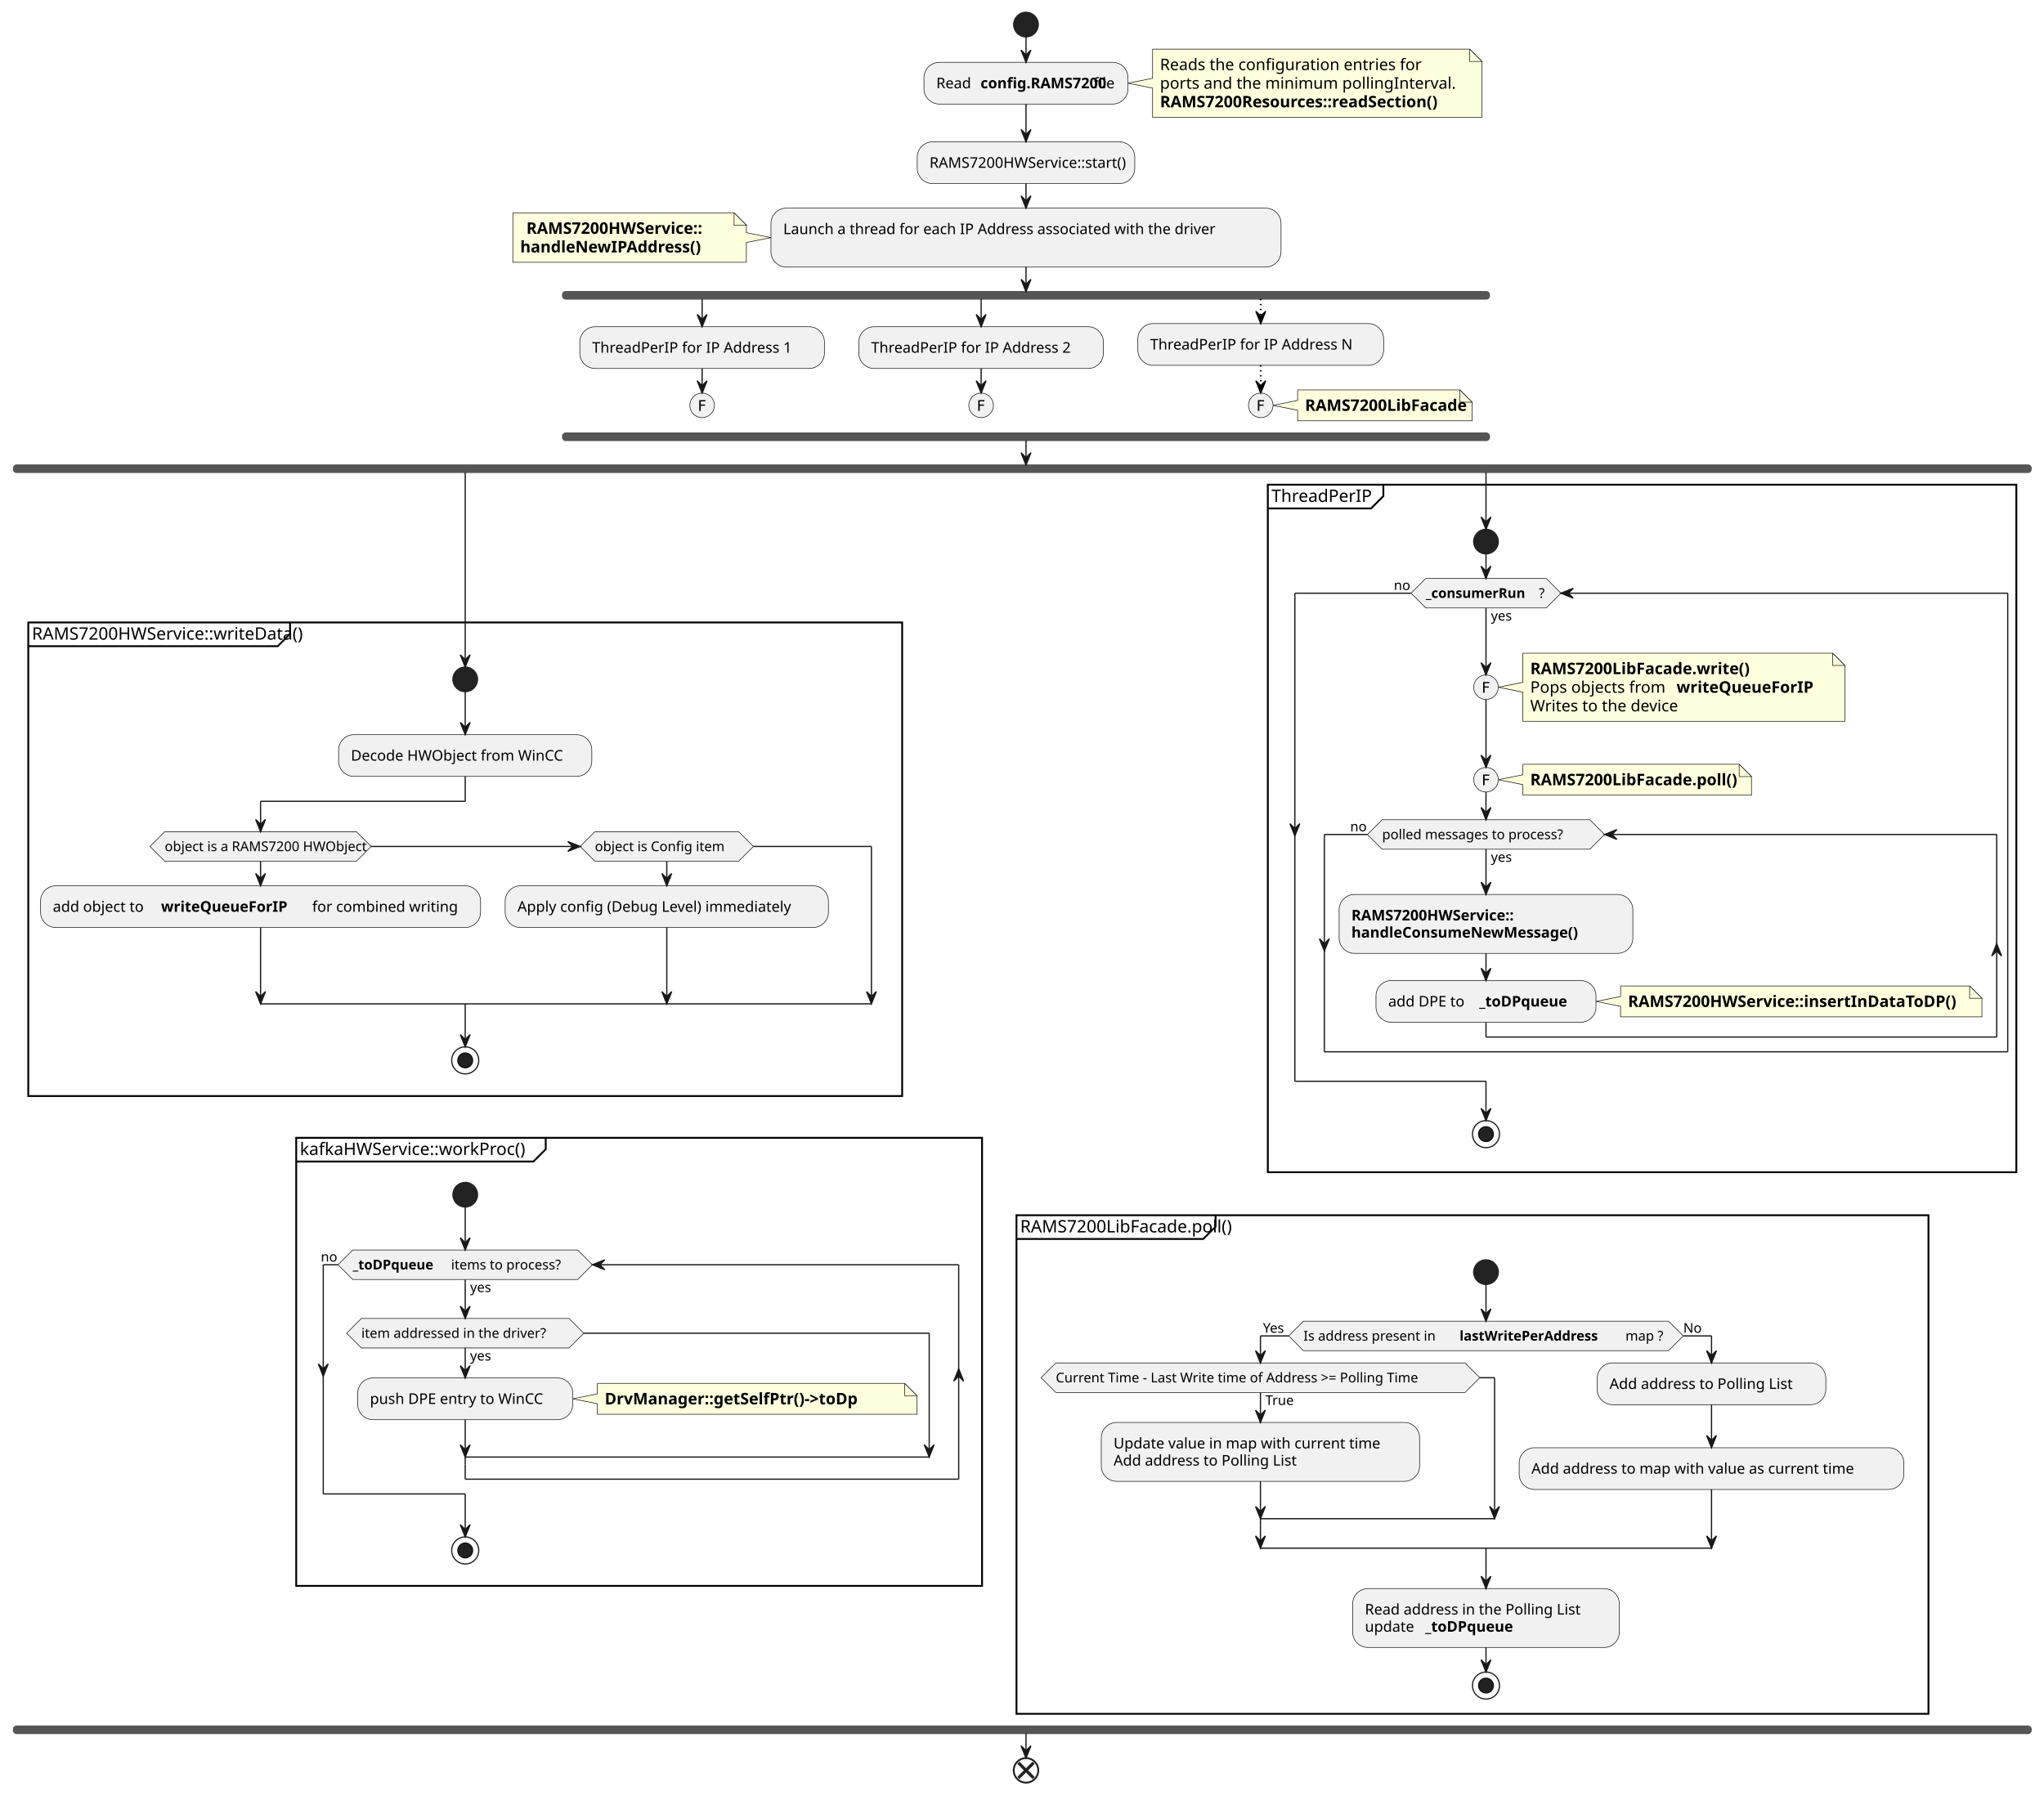
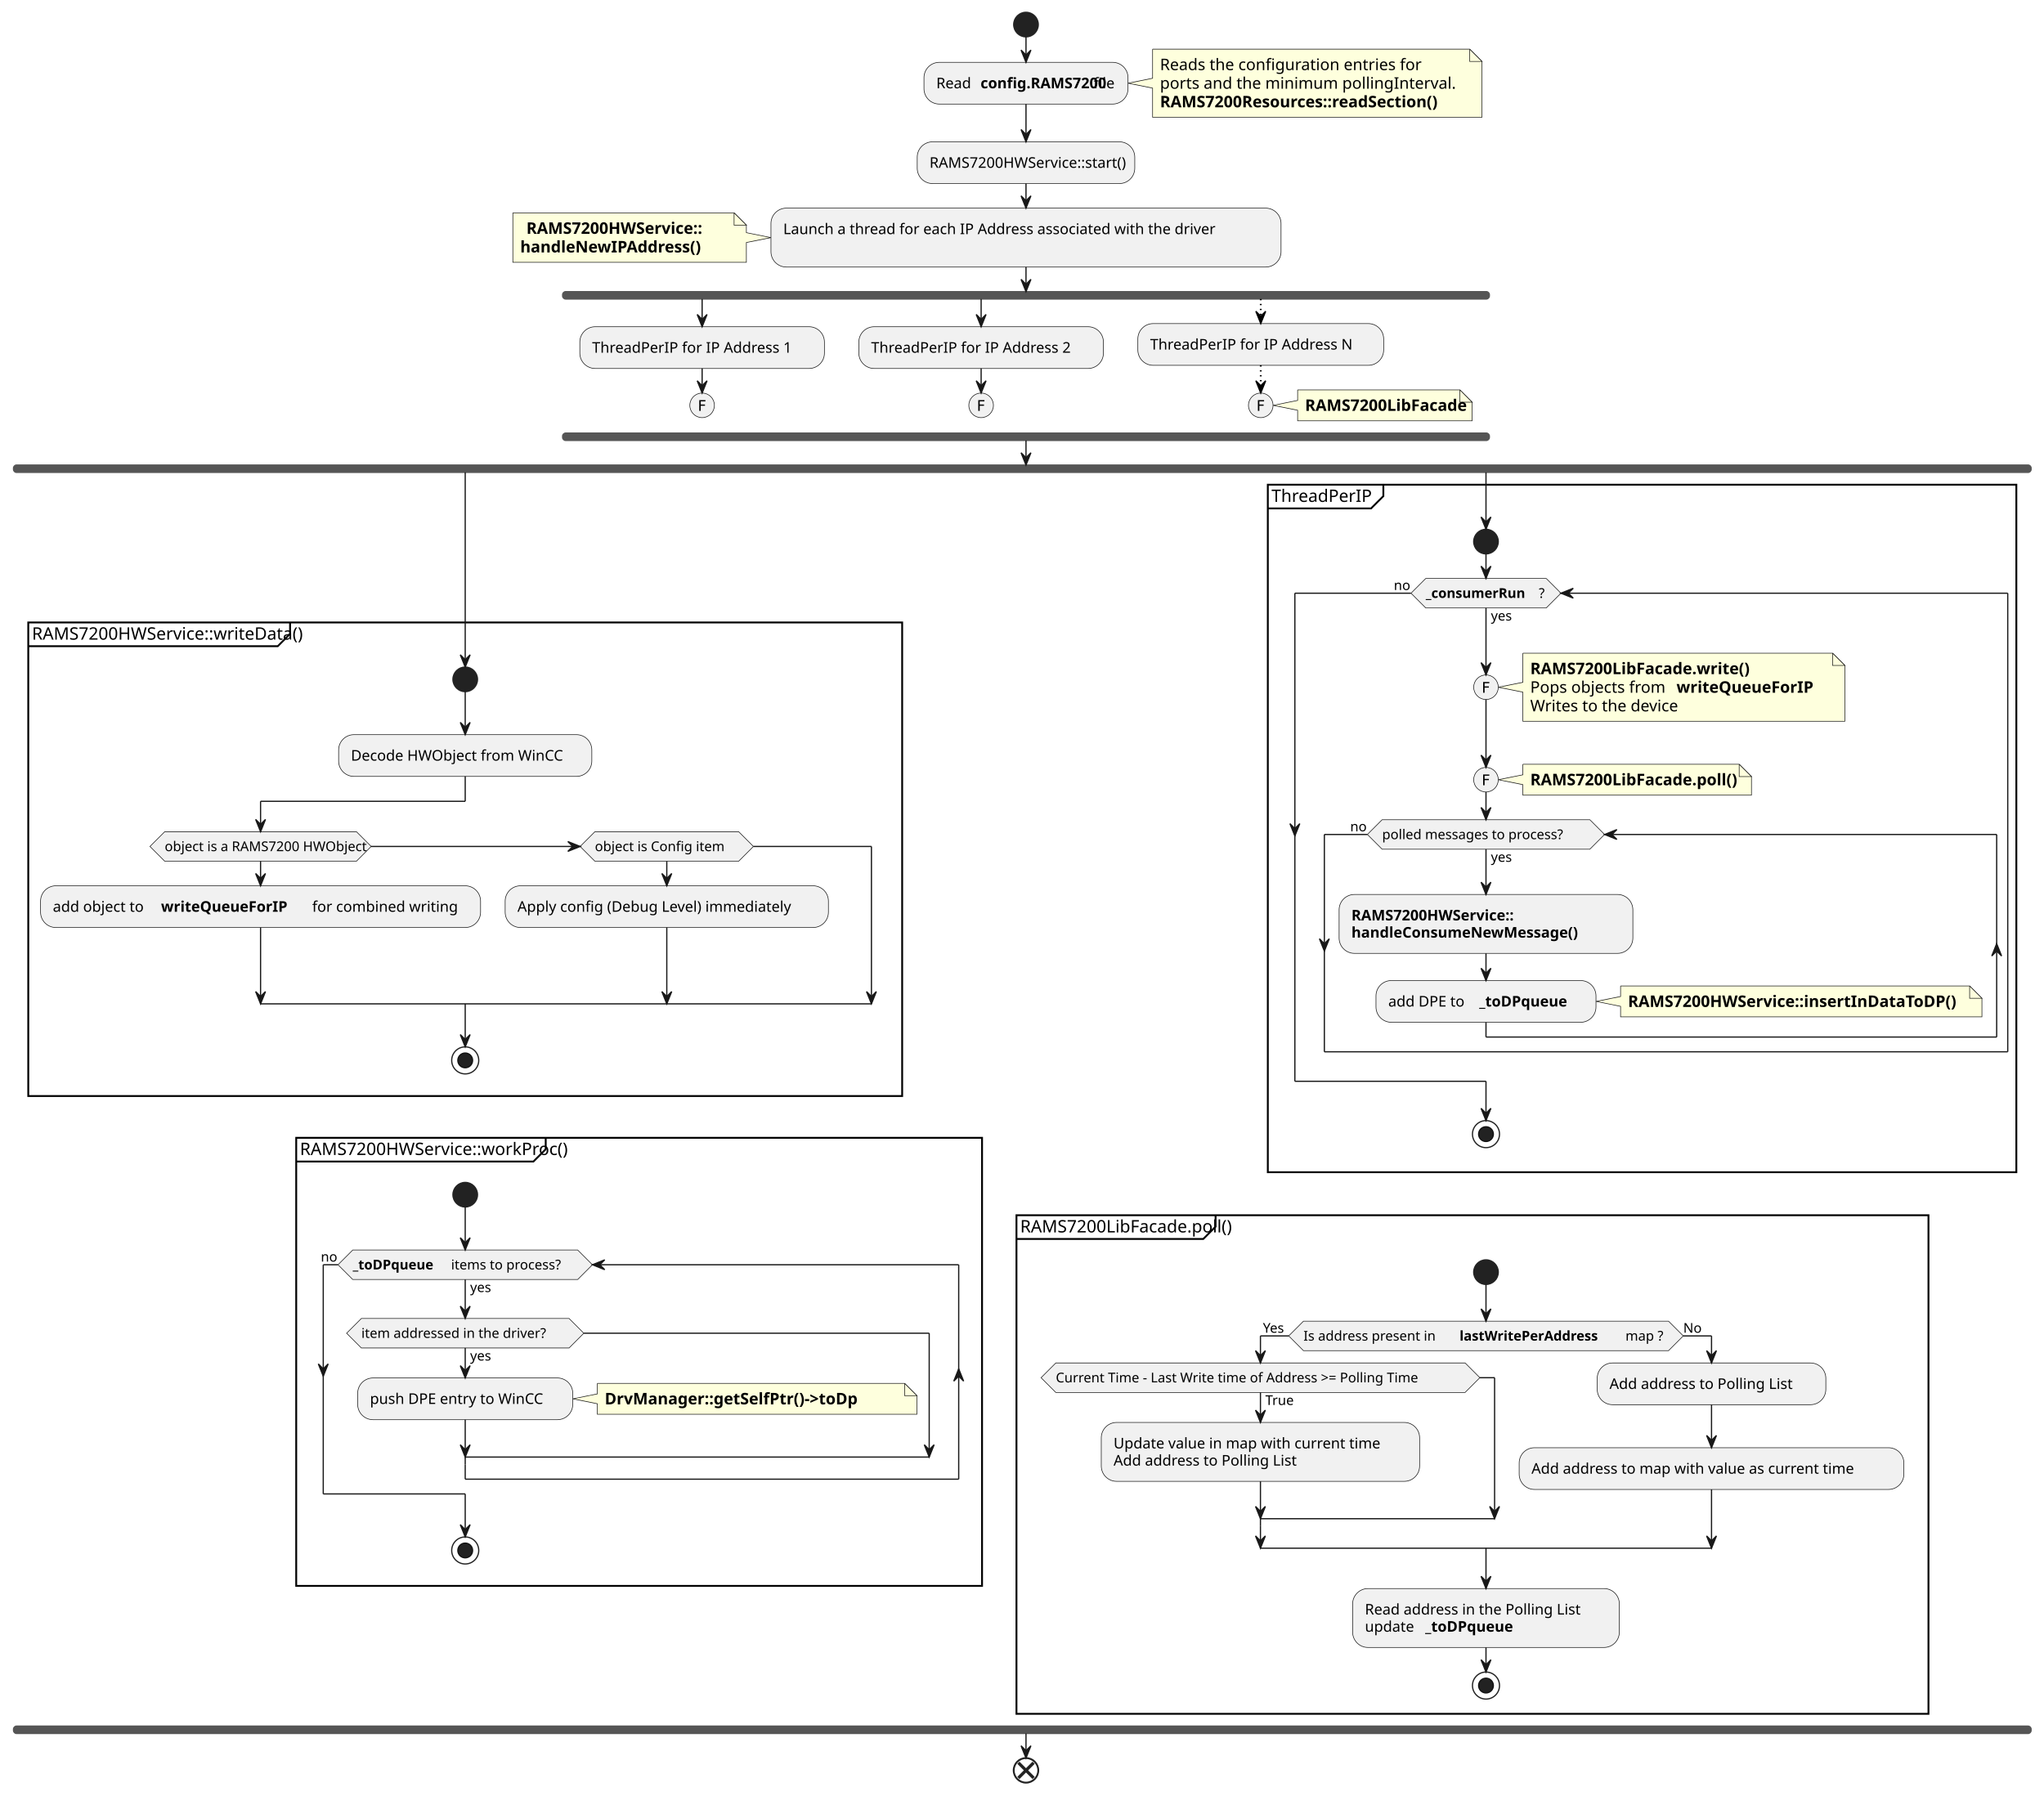
<svg xmlns="http://www.w3.org/2000/svg" contentStyleType="text/css" height="1461px" preserveAspectRatio="none" style="width:1663px;height:1461px;background:#FFFFFF;" version="1.1" viewBox="0 0 1663 1461" width="1663px" zoomAndPan="magnify">
  <defs />
  <g>
    <ellipse cx="834.75" cy="20" fill="#222222" rx="10" ry="10" style="stroke:#222222;stroke-width:1.0;" />
    <path d="M937.75,40 L937.75,63.699 L917.75,67.699 L937.75,71.699 L937.75,95.398 A0,0 0 0 0 937.75,95.398 L1205.75,95.398 A0,0 0 0 0 1205.75,95.398 L1205.75,50 L1195.75,40 L937.75,40 A0,0 0 0 0 937.75,40 " fill="#FEFFDD" style="stroke:#181818;stroke-width:0.5;" />
    <path d="M1195.75,40 L1195.75,50 L1205.75,50 L1195.75,40 " fill="#FEFFDD" style="stroke:#181818;stroke-width:0.5;" />
    <text fill="#000000" font-family="sans-serif" font-size="13" lengthAdjust="spacing" textLength="220" x="943.75" y="57.067">Reads the configuration entries for</text>
    <text fill="#000000" font-family="sans-serif" font-size="13" lengthAdjust="spacing" textLength="247" x="943.75" y="72.2">ports and the minimum pollingInterval.</text>
    <text fill="#000000" font-family="sans-serif" font-size="13" font-weight="bold" lengthAdjust="spacing" textLength="231" x="943.75" y="87.332">RAMS7200Resources::readSection()</text>
    <rect fill="#F1F1F1" height="33.969" rx="12.5" ry="12.5" style="stroke:#181818;stroke-width:0.5;" width="166" x="751.75" y="50.715" />
    <text fill="#000000" font-family="sans-serif" font-size="12" lengthAdjust="spacing" textLength="32" x="761.75" y="71.853">Read</text>
    <text fill="#000000" font-family="sans-serif" font-size="12" font-weight="bold" lengthAdjust="spacing" textLength="88" x="797.75" y="71.853">config.RAMS7200</text>
    <text fill="#000000" font-family="sans-serif" font-size="12" lengthAdjust="spacing" textLength="18" x="889.75" y="71.853">file</text>
    <rect fill="#F1F1F1" height="33.969" rx="12.5" ry="12.5" style="stroke:#181818;stroke-width:0.5;" width="177" x="746.25" y="115.398" />
    <text fill="#000000" font-family="sans-serif" font-size="12" lengthAdjust="spacing" textLength="153" x="756.25" y="136.537">RAMS7200HWService::start()</text>
    <path d="M417.25,173.203 L417.25,213.469 A0,0 0 0 0 417.25,213.469 L607.25,213.469 A0,0 0 0 0 607.25,213.469 L607.25,197.336 L627.25,193.336 L607.25,189.336 L607.25,183.203 L597.25,173.203 L417.25,173.203 A0,0 0 0 0 417.25,173.203 " fill="#FEFFDD" style="stroke:#181818;stroke-width:0.5;" />
    <path d="M597.25,173.203 L597.25,183.203 L607.25,183.203 L597.25,173.203 " fill="#FEFFDD" style="stroke:#181818;stroke-width:0.5;" />
    <text fill="#000000" font-family="sans-serif" font-size="13" font-weight="bold" lengthAdjust="spacing" textLength="133" x="428.25" y="190.27">RAMS7200HWService::</text>
    <text fill="#000000" font-family="sans-serif" font-size="13" font-weight="bold" lengthAdjust="spacing" textLength="169" x="423.25" y="205.403">handleNewIPAddress()</text>
    <rect fill="#F1F1F1" height="47.938" rx="12.5" ry="12.5" style="stroke:#181818;stroke-width:0.5;" width="415" x="627.25" y="169.367" />
    <text fill="#000000" font-family="sans-serif" font-size="12" lengthAdjust="spacing" textLength="395" x="637.25" y="190.506">Launch a thread for each IP Address associated with the driver</text>
    <text fill="#000000" font-family="sans-serif" font-size="12" lengthAdjust="spacing" textLength="4" x="637.25" y="204.475"> </text>
    <rect fill="#555555" height="6" rx="2.5" ry="2.5" style="stroke:#555555;stroke-width:1.0;" width="754" x="457.75" y="237.305" />
    <rect fill="#F1F1F1" height="33.969" rx="12.5" ry="12.5" style="stroke:#181818;stroke-width:0.5;" width="199" x="471.75" y="265.871" />
    <text fill="#000000" font-family="sans-serif" font-size="12" lengthAdjust="spacing" textLength="179" x="481.75" y="287.01">ThreadPerIP for IP Address 1</text>
    <ellipse cx="571.25" cy="329.84" fill="#F1F1F1" rx="10" ry="10" style="stroke:#181818;stroke-width:0.5;" />
    <path d="M568.922,325.59 L573.953,325.59 L573.953,326.59 L570.109,326.59 L570.109,329.168 L573.578,329.168 L573.578,330.168 L570.109,330.168 L570.109,334.34 L568.922,334.34 L568.922,325.59 Z " fill="#000000" />
    <rect fill="#F1F1F1" height="33.969" rx="12.5" ry="12.5" style="stroke:#181818;stroke-width:0.5;" width="199" x="698.75" y="265.871" />
    <text fill="#000000" font-family="sans-serif" font-size="12" lengthAdjust="spacing" textLength="179" x="708.75" y="287.01">ThreadPerIP for IP Address 2</text>
    <ellipse cx="798.25" cy="329.84" fill="#F1F1F1" rx="10" ry="10" style="stroke:#181818;stroke-width:0.5;" />
    <path d="M795.922,325.59 L800.953,325.59 L800.953,326.59 L797.109,326.59 L797.109,329.168 L800.578,329.168 L800.578,330.168 L797.109,330.168 L797.109,334.34 L795.922,334.34 L795.922,325.59 Z " fill="#000000" />
    <rect fill="#F1F1F1" height="33.969" rx="12.5" ry="12.5" style="stroke:#181818;stroke-width:0.5;" width="200" x="925.75" y="263.305" />
    <text fill="#000000" font-family="sans-serif" font-size="12" lengthAdjust="spacing" textLength="180" x="935.75" y="284.443">ThreadPerIP for IP Address N</text>
    <path d="M1055.75,317.273 L1055.75,325.84 L1035.75,329.84 L1055.75,333.84 L1055.75,342.406 A0,0 0 0 0 1055.75,342.406 L1197.75,342.406 A0,0 0 0 0 1197.75,342.406 L1197.75,327.273 L1187.75,317.273 L1055.75,317.273 A0,0 0 0 0 1055.75,317.273 " fill="#FEFFDD" style="stroke:#181818;stroke-width:0.5;" />
    <path d="M1187.75,317.273 L1187.75,327.273 L1197.75,327.273 L1187.75,317.273 " fill="#FEFFDD" style="stroke:#181818;stroke-width:0.5;" />
    <text fill="#000000" font-family="sans-serif" font-size="13" font-weight="bold" lengthAdjust="spacing" textLength="121" x="1061.75" y="334.34">RAMS7200LibFacade</text>
    <ellipse cx="1025.75" cy="329.84" fill="#F1F1F1" rx="10" ry="10" style="stroke:#181818;stroke-width:0.5;" />
    <path d="M1023.422,325.59 L1028.453,325.59 L1028.453,326.59 L1024.609,326.59 L1024.609,329.168 L1028.078,329.168 L1028.078,330.168 L1024.609,330.168 L1024.609,334.34 L1023.422,334.34 L1023.422,325.59 Z " fill="#000000" />
    <rect fill="#555555" height="6" rx="2.5" ry="2.5" style="stroke:#555555;stroke-width:1.0;" width="754" x="457.75" y="352.406" />
    <rect fill="#555555" height="6" rx="2.5" ry="2.5" style="stroke:#555555;stroke-width:1.0;" width="1641.5" x="11" y="378.406" />
    <rect fill="none" height="385.352" style="stroke:#000000;stroke-width:1.5;" width="711" x="23" y="506.512" />
    <path d="M236,506.512 L236,515.809 L226,525.809 L23,525.809 " fill="none" style="stroke:#000000;stroke-width:1.5;" />
    <text fill="#000000" font-family="sans-serif" font-size="14" lengthAdjust="spacing" textLength="203" x="26" y="520.507">RAMS7200HWService::writeData()</text>
    <ellipse cx="378.5" cy="552.809" fill="#222222" rx="10" ry="10" style="stroke:#222222;stroke-width:1.0;" />
    <rect fill="#F1F1F1" height="33.969" rx="12.5" ry="12.5" style="stroke:#181818;stroke-width:0.5;" width="206" x="275.5" y="597.809" />
    <text fill="#000000" font-family="sans-serif" font-size="12" lengthAdjust="spacing" textLength="186" x="285.5" y="618.947">Decode HWObject from WinCC</text>
    <polygon fill="#F1F1F1" points="134,676.777,290,676.777,302,688.777,290,700.777,134,700.777,122,688.777,134,676.777" style="stroke:#181818;stroke-width:0.5;" />
    <text fill="#000000" font-family="sans-serif" font-size="11" lengthAdjust="spacing" textLength="156" x="134" y="692.585">object is a RAMS7200 HWObject</text>
    <rect fill="#F1F1F1" height="33.969" rx="12.5" ry="12.5" style="stroke:#181818;stroke-width:0.5;" width="358" x="33" y="720.777" />
    <text fill="#000000" font-family="sans-serif" font-size="12" lengthAdjust="spacing" textLength="84" x="43" y="741.916">add object to</text>
    <text fill="#000000" font-family="sans-serif" font-size="12" font-weight="bold" lengthAdjust="spacing" textLength="119" x="131" y="741.916">writeQueueForIP</text>
    <text fill="#000000" font-family="sans-serif" font-size="12" lengthAdjust="spacing" textLength="127" x="254" y="741.916">for combined writing</text>
    <polygon fill="#F1F1F1" points="484,676.777,601,676.777,613,688.777,601,700.777,484,700.777,472,688.777,484,676.777" style="stroke:#181818;stroke-width:0.5;" />
    <text fill="#000000" font-family="sans-serif" font-size="11" lengthAdjust="spacing" textLength="117" x="484" y="692.585">object is Config item</text>
    <rect fill="#F1F1F1" height="33.969" rx="12.5" ry="12.5" style="stroke:#181818;stroke-width:0.5;" width="263" x="411" y="720.777" />
    <text fill="#000000" font-family="sans-serif" font-size="12" lengthAdjust="spacing" textLength="243" x="421" y="741.916">Apply config (Debug Level) immediately</text>
    <ellipse cx="378.5" cy="862.859" fill="none" rx="11" ry="11" style="stroke:#222222;stroke-width:1.0;" />
    <ellipse cx="378.5" cy="862.859" fill="#222222" rx="6" ry="6" style="stroke:#111111;stroke-width:1.0;" />
    <rect fill="none" height="364.613" style="stroke:#000000;stroke-width:1.5;" width="558" x="241" y="925.859" />
    <path d="M444,925.859 L444,935.156 L434,945.156 L241,945.156 " fill="none" style="stroke:#000000;stroke-width:1.5;" />
-     <text fill="#000000" font-family="sans-serif" font-size="14" lengthAdjust="spacing" textLength="193" x="244" y="939.855">kafkaHWService::workProc()</text>
+     <text fill="#000000" font-family="sans-serif" font-size="14" lengthAdjust="spacing" textLength="193" x="244" y="939.855">RAMS7200HWService::workProc()</text>
    <ellipse cx="378.5" cy="972.156" fill="#222222" rx="10" ry="10" style="stroke:#222222;stroke-width:1.0;" />
    <path d="M486,1125.687 L486,1134.253 L466,1138.253 L486,1142.253 L486,1150.82 A0,0 0 0 0 486,1150.82 L746,1150.82 A0,0 0 0 0 746,1150.82 L746,1135.687 L736,1125.687 L486,1125.687 A0,0 0 0 0 486,1125.687 " fill="#FEFFDD" style="stroke:#181818;stroke-width:0.5;" />
    <path d="M736,1125.687 L736,1135.687 L746,1135.687 L736,1125.687 " fill="#FEFFDD" style="stroke:#181818;stroke-width:0.5;" />
    <text fill="#000000" font-family="sans-serif" font-size="13" font-weight="bold" lengthAdjust="spacing" textLength="239" x="492" y="1142.754">DrvManager::getSelfPtr()-&gt;toDp</text>
    <rect fill="#F1F1F1" height="33.969" rx="12.5" ry="12.5" style="stroke:#181818;stroke-width:0.5;" width="175" x="291" y="1121.269" />
    <text fill="#000000" font-family="sans-serif" font-size="12" lengthAdjust="spacing" textLength="155" x="301" y="1142.408">push DPE entry to WinCC</text>
    <polygon fill="#F1F1F1" points="294,1072.867,463,1072.867,475,1084.867,463,1096.867,294,1096.867,282,1084.867,294,1072.867" style="stroke:#181818;stroke-width:0.5;" />
    <text fill="#000000" font-family="sans-serif" font-size="11" lengthAdjust="spacing" textLength="20" x="382.5" y="1107.077">yes</text>
    <text fill="#000000" font-family="sans-serif" font-size="11" lengthAdjust="spacing" textLength="169" x="294" y="1088.675">item addressed in the driver?</text>
    <polygon fill="#F1F1F1" points="287,1017.156,470,1017.156,482,1029.156,470,1041.156,287,1041.156,275,1029.156,287,1017.156" style="stroke:#181818;stroke-width:0.5;" />
    <text fill="#000000" font-family="sans-serif" font-size="11" lengthAdjust="spacing" textLength="20" x="382.5" y="1051.367">yes</text>
    <text fill="#000000" font-family="sans-serif" font-size="11" font-weight="bold" lengthAdjust="spacing" textLength="76" x="287" y="1032.964">_toDPqueue</text>
    <text fill="#000000" font-family="sans-serif" font-size="11" lengthAdjust="spacing" textLength="103" x="367" y="1032.964">items to process?</text>
    <text fill="#000000" font-family="sans-serif" font-size="11" lengthAdjust="spacing" textLength="14" x="261" y="1026.562">no</text>
    <ellipse cx="378.5" cy="1261.64" fill="none" rx="11" ry="11" style="stroke:#222222;stroke-width:1.0;" />
    <ellipse cx="378.5" cy="1261.64" fill="#222222" rx="6" ry="6" style="stroke:#111111;stroke-width:1.0;" />
    <rect fill="none" height="559.457" style="stroke:#000000;stroke-width:1.5;" width="609" x="1031.5" y="394.406" />
    <path d="M1125.5,394.406 L1125.5,403.703 L1115.5,413.703 L1031.5,413.703 " fill="none" style="stroke:#000000;stroke-width:1.5;" />
    <text fill="#000000" font-family="sans-serif" font-size="14" lengthAdjust="spacing" textLength="84" x="1034.5" y="408.401">ThreadPerIP</text>
    <ellipse cx="1209" cy="440.703" fill="#222222" rx="10" ry="10" style="stroke:#222222;stroke-width:1.0;" />
    <path d="M1239,531.508 L1239,555.207 L1219,559.207 L1239,563.207 L1239,586.906 A0,0 0 0 0 1239,586.906 L1501,586.906 A0,0 0 0 0 1501,586.906 L1501,541.508 L1491,531.508 L1239,531.508 A0,0 0 0 0 1239,531.508 " fill="#FEFFDD" style="stroke:#181818;stroke-width:0.5;" />
    <path d="M1491,531.508 L1491,541.508 L1501,541.508 L1491,531.508 " fill="#FEFFDD" style="stroke:#181818;stroke-width:0.5;" />
    <text fill="#000000" font-family="sans-serif" font-size="13" font-weight="bold" lengthAdjust="spacing" textLength="175" x="1245" y="548.575">RAMS7200LibFacade.write()</text>
    <text fill="#000000" font-family="sans-serif" font-size="13" lengthAdjust="spacing" textLength="115" x="1245" y="563.707">Pops objects from</text>
    <text fill="#000000" font-family="sans-serif" font-size="13" font-weight="bold" lengthAdjust="spacing" textLength="122" x="1364" y="563.707">writeQueueForIP</text>
    <text fill="#000000" font-family="sans-serif" font-size="13" lengthAdjust="spacing" textLength="126" x="1245" y="578.84">Writes to the device</text>
    <ellipse cx="1209" cy="559.207" fill="#F1F1F1" rx="10" ry="10" style="stroke:#181818;stroke-width:0.5;" />
    <path d="M1206.672,554.957 L1211.703,554.957 L1211.703,555.957 L1207.859,555.957 L1207.859,558.535 L1211.328,558.535 L1211.328,559.535 L1207.859,559.535 L1207.859,563.707 L1206.672,563.707 L1206.672,554.957 Z " fill="#000000" />
    <path d="M1239,621.906 L1239,630.473 L1219,634.473 L1239,638.473 L1239,647.039 A0,0 0 0 0 1239,647.039 L1425,647.039 A0,0 0 0 0 1425,647.039 L1425,631.906 L1415,621.906 L1239,621.906 A0,0 0 0 0 1239,621.906 " fill="#FEFFDD" style="stroke:#181818;stroke-width:0.5;" />
    <path d="M1415,621.906 L1415,631.906 L1425,631.906 L1415,621.906 " fill="#FEFFDD" style="stroke:#181818;stroke-width:0.5;" />
    <text fill="#000000" font-family="sans-serif" font-size="13" font-weight="bold" lengthAdjust="spacing" textLength="165" x="1245" y="638.973">RAMS7200LibFacade.poll()</text>
    <ellipse cx="1209" cy="634.473" fill="#F1F1F1" rx="10" ry="10" style="stroke:#181818;stroke-width:0.5;" />
    <path d="M1206.672,630.223 L1211.703,630.223 L1211.703,631.223 L1207.859,631.223 L1207.859,633.801 L1211.328,633.801 L1211.328,634.801 L1207.859,634.801 L1207.859,638.973 L1206.672,638.973 L1206.672,630.223 Z " fill="#000000" />
    <rect fill="#F1F1F1" height="47.938" rx="12.5" ry="12.5" style="stroke:#181818;stroke-width:0.5;" width="239" x="1089.5" y="727.844" />
    <text fill="#000000" font-family="sans-serif" font-size="12" font-weight="bold" lengthAdjust="spacing" textLength="126" x="1099.5" y="748.982">RAMS7200HWService::</text>
    <text fill="#000000" font-family="sans-serif" font-size="12" font-weight="bold" lengthAdjust="spacing" textLength="219" x="1099.5" y="762.951">handleConsumeNewMessage()</text>
    <path d="M1318.5,802.312 L1318.5,810.879 L1298.5,814.879 L1318.5,818.879 L1318.5,827.445 A0,0 0 0 0 1318.5,827.445 L1612.5,827.445 A0,0 0 0 0 1612.5,827.445 L1612.5,812.312 L1602.5,802.312 L1318.5,802.312 A0,0 0 0 0 1318.5,802.312 " fill="#FEFFDD" style="stroke:#181818;stroke-width:0.5;" />
    <path d="M1602.5,802.312 L1602.5,812.312 L1612.5,812.312 L1602.5,802.312 " fill="#FEFFDD" style="stroke:#181818;stroke-width:0.5;" />
    <text fill="#000000" font-family="sans-serif" font-size="13" font-weight="bold" lengthAdjust="spacing" textLength="273" x="1324.5" y="819.379">RAMS7200HWService::insertInDataToDP()</text>
    <rect fill="#F1F1F1" height="33.969" rx="12.5" ry="12.5" style="stroke:#181818;stroke-width:0.5;" width="179" x="1119.5" y="797.894" />
    <text fill="#000000" font-family="sans-serif" font-size="12" lengthAdjust="spacing" textLength="70" x="1129.5" y="819.033">add DPE to</text>
    <text fill="#000000" font-family="sans-serif" font-size="12" font-weight="bold" lengthAdjust="spacing" textLength="85" x="1203.5" y="819.033">_toDPqueue</text>
    <polygon fill="#F1F1F1" points="1124.5,667.039,1293.5,667.039,1305.5,679.039,1293.5,691.039,1124.5,691.039,1112.5,679.039,1124.5,667.039" style="stroke:#181818;stroke-width:0.5;" />
    <text fill="#000000" font-family="sans-serif" font-size="11" lengthAdjust="spacing" textLength="20" x="1213" y="701.25">yes</text>
    <text fill="#000000" font-family="sans-serif" font-size="11" lengthAdjust="spacing" textLength="169" x="1124.5" y="682.847">polled messages to process?</text>
    <text fill="#000000" font-family="sans-serif" font-size="11" lengthAdjust="spacing" textLength="14" x="1098.5" y="676.445">no</text>
    <polygon fill="#F1F1F1" points="1160,470.703,1258,470.703,1270,482.703,1258,494.703,1160,494.703,1148,482.703,1160,470.703" style="stroke:#181818;stroke-width:0.5;" />
    <text fill="#000000" font-family="sans-serif" font-size="11" lengthAdjust="spacing" textLength="20" x="1213" y="504.914">yes</text>
    <text fill="#000000" font-family="sans-serif" font-size="11" font-weight="bold" lengthAdjust="spacing" textLength="92" x="1160" y="486.511">_consumerRun</text>
    <text fill="#000000" font-family="sans-serif" font-size="11" lengthAdjust="spacing" textLength="6" x="1252" y="486.511">?</text>
    <text fill="#000000" font-family="sans-serif" font-size="11" lengthAdjust="spacing" textLength="14" x="1134" y="480.109">no</text>
    <ellipse cx="1209" cy="922.863" fill="none" rx="11" ry="11" style="stroke:#222222;stroke-width:1.0;" />
    <ellipse cx="1209" cy="922.863" fill="#222222" rx="6" ry="6" style="stroke:#111111;stroke-width:1.0;" />
    <rect fill="none" height="405.714" style="stroke:#000000;stroke-width:1.5;" width="742" x="827" y="988.863" />
    <path d="M989,988.863 L989,998.16 L979,1008.16 L827,1008.16 " fill="none" style="stroke:#000000;stroke-width:1.5;" />
    <text fill="#000000" font-family="sans-serif" font-size="14" lengthAdjust="spacing" textLength="152" x="830" y="1002.858">RAMS7200LibFacade.poll()</text>
    <ellipse cx="1209" cy="1035.16" fill="#222222" rx="10" ry="10" style="stroke:#222222;stroke-width:1.0;" />
    <polygon fill="#F1F1F1" points="1060.5,1075.066,1357.5,1075.066,1369.5,1087.066,1357.5,1099.066,1060.5,1099.066,1048.5,1087.066,1060.5,1075.066" style="stroke:#181818;stroke-width:0.5;" />
    <text fill="#000000" font-family="sans-serif" font-size="11" lengthAdjust="spacing" textLength="123" x="1060.5" y="1090.874">Is address present in</text>
    <text fill="#000000" font-family="sans-serif" font-size="11" font-weight="bold" lengthAdjust="spacing" textLength="131" x="1187.5" y="1090.874">lastWritePerAddress</text>
    <text fill="#000000" font-family="sans-serif" font-size="11" lengthAdjust="spacing" textLength="35" x="1322.5" y="1090.874">map ?</text>
    <text fill="#000000" font-family="sans-serif" font-size="11" lengthAdjust="spacing" textLength="21" x="1027.5" y="1084.472">Yes</text>
    <text fill="#000000" font-family="sans-serif" font-size="11" lengthAdjust="spacing" textLength="15" x="1369.5" y="1084.472">No</text>
    <rect fill="#F1F1F1" height="47.938" rx="12.5" ry="12.5" style="stroke:#181818;stroke-width:0.5;" width="259" x="896" y="1157.468" />
    <text fill="#000000" font-family="sans-serif" font-size="12" lengthAdjust="spacing" textLength="239" x="906" y="1178.607">Update value in map with current time</text>
    <text fill="#000000" font-family="sans-serif" font-size="12" lengthAdjust="spacing" textLength="166" x="906" y="1192.576">Add address to Polling List</text>
    <polygon fill="#F1F1F1" points="859,1109.066,1192,1109.066,1204,1121.066,1192,1133.066,859,1133.066,847,1121.066,859,1109.066" style="stroke:#181818;stroke-width:0.5;" />
    <text fill="#000000" font-family="sans-serif" font-size="11" lengthAdjust="spacing" textLength="26" x="1029.5" y="1143.276">True</text>
    <text fill="#000000" font-family="sans-serif" font-size="11" lengthAdjust="spacing" textLength="333" x="859" y="1124.874">Current Time - Last Write time of Address &gt;= Polling Time</text>
    <rect fill="#F1F1F1" height="33.969" rx="12.5" ry="12.5" style="stroke:#181818;stroke-width:0.5;" width="186" x="1299.5" y="1109.066" />
    <text fill="#000000" font-family="sans-serif" font-size="12" lengthAdjust="spacing" textLength="166" x="1309.5" y="1130.205">Add address to Polling List</text>
    <rect fill="#F1F1F1" height="33.969" rx="12.5" ry="12.5" style="stroke:#181818;stroke-width:0.5;" width="313" x="1236" y="1178.035" />
    <text fill="#000000" font-family="sans-serif" font-size="12" lengthAdjust="spacing" textLength="293" x="1246" y="1199.173">Add address to map with value as current time</text>
    <rect fill="#F1F1F1" height="47.938" rx="12.5" ry="12.5" style="stroke:#181818;stroke-width:0.5;" width="217" x="1100.5" y="1292.64" />
    <text fill="#000000" font-family="sans-serif" font-size="12" lengthAdjust="spacing" textLength="197" x="1110.5" y="1313.779">Read address in the Polling List</text>
    <text fill="#000000" font-family="sans-serif" font-size="12" lengthAdjust="spacing" textLength="45" x="1110.5" y="1327.748">update</text>
    <text fill="#000000" font-family="sans-serif" font-size="12" font-weight="bold" lengthAdjust="spacing" textLength="85" x="1159.5" y="1327.748">_toDPqueue</text>
    <ellipse cx="1209" cy="1371.578" fill="none" rx="11" ry="11" style="stroke:#222222;stroke-width:1.0;" />
    <ellipse cx="1209" cy="1371.578" fill="#222222" rx="6" ry="6" style="stroke:#111111;stroke-width:1.0;" />
    <rect fill="#555555" height="6" rx="2.5" ry="2.5" style="stroke:#555555;stroke-width:1.0;" width="1641.5" x="11" y="1404.578" />
    <ellipse cx="834.75" cy="1440.578" fill="none" rx="10" ry="10" style="stroke:#222222;stroke-width:1.5;" />
    <line style="stroke:#222222;stroke-width:2.5;" x1="828.563" x2="840.937" y1="1434.39" y2="1446.765" />
    <line style="stroke:#222222;stroke-width:2.5;" x1="840.937" x2="828.563" y1="1434.39" y2="1446.765" />
    <line style="stroke:#181818;stroke-width:1.0;" x1="834.75" x2="834.75" y1="30" y2="50.715" />
    <polygon fill="#181818" points="830.75,40.715,834.75,50.715,838.75,40.715,834.75,44.715" style="stroke:#181818;stroke-width:1.0;" />
    <line style="stroke:#181818;stroke-width:1.0;" x1="834.75" x2="834.75" y1="84.684" y2="115.398" />
    <polygon fill="#181818" points="830.75,105.398,834.75,115.398,838.75,105.398,834.75,109.398" style="stroke:#181818;stroke-width:1.0;" />
    <line style="stroke:#181818;stroke-width:1.0;" x1="834.75" x2="834.75" y1="149.367" y2="169.367" />
    <polygon fill="#181818" points="830.75,159.367,834.75,169.367,838.75,159.367,834.75,163.367" style="stroke:#181818;stroke-width:1.0;" />
    <line style="stroke:#181818;stroke-width:1.0;" x1="571.25" x2="571.25" y1="299.84" y2="319.84" />
    <polygon fill="#181818" points="567.25,309.84,571.25,319.84,575.25,309.84,571.25,313.84" style="stroke:#181818;stroke-width:1.0;" />
    <line style="stroke:#181818;stroke-width:1.0;" x1="798.25" x2="798.25" y1="299.84" y2="319.84" />
    <polygon fill="#181818" points="794.25,309.84,798.25,319.84,802.25,309.84,798.25,313.84" style="stroke:#181818;stroke-width:1.0;" />
    <line style="stroke:#000000;stroke-width:1.5;stroke-dasharray:1.0,3.0;" x1="1025.75" x2="1025.75" y1="297.273" y2="319.84" />
    <polygon fill="#000000" points="1021.75,309.84,1025.75,319.84,1029.75,309.84,1025.75,313.84" style="stroke:#000000;stroke-width:1.0;" />
    <line style="stroke:#181818;stroke-width:1.0;" x1="571.25" x2="571.25" y1="243.305" y2="265.871" />
    <polygon fill="#181818" points="567.25,255.871,571.25,265.871,575.25,255.871,571.25,259.871" style="stroke:#181818;stroke-width:1.0;" />
    <line style="stroke:#181818;stroke-width:1.0;" x1="798.25" x2="798.25" y1="243.305" y2="265.871" />
    <polygon fill="#181818" points="794.25,255.871,798.25,265.871,802.25,255.871,798.25,259.871" style="stroke:#181818;stroke-width:1.0;" />
    <line style="stroke:#000000;stroke-width:1.5;stroke-dasharray:1.0,3.0;" x1="1025.75" x2="1025.75" y1="243.305" y2="263.305" />
    <polygon fill="#000000" points="1021.75,253.305,1025.75,263.305,1029.75,253.305,1025.75,257.305" style="stroke:#000000;stroke-width:1.0;" />
    <line style="stroke:#181818;stroke-width:1.0;" x1="834.75" x2="834.75" y1="217.305" y2="237.305" />
    <polygon fill="#181818" points="830.75,227.305,834.75,237.305,838.75,227.305,834.75,231.305" style="stroke:#181818;stroke-width:1.0;" />
    <line style="stroke:#181818;stroke-width:1.0;" x1="378.5" x2="378.5" y1="562.809" y2="597.809" />
    <polygon fill="#181818" points="374.5,587.809,378.5,597.809,382.5,587.809,378.5,591.809" style="stroke:#181818;stroke-width:1.0;" />
    <line style="stroke:#181818;stroke-width:1.0;" x1="212" x2="212" y1="700.777" y2="720.777" />
    <polygon fill="#181818" points="208,710.777,212,720.777,216,710.777,212,714.777" style="stroke:#181818;stroke-width:1.0;" />
    <line style="stroke:#181818;stroke-width:1.0;" x1="212" x2="212" y1="754.746" y2="816.859" />
    <polygon fill="#181818" points="208,806.859,212,816.859,216,806.859,212,810.859" style="stroke:#181818;stroke-width:1.0;" />
    <line style="stroke:#181818;stroke-width:1.0;" x1="542.5" x2="542.5" y1="700.777" y2="720.777" />
    <polygon fill="#181818" points="538.5,710.777,542.5,720.777,546.5,710.777,542.5,714.777" style="stroke:#181818;stroke-width:1.0;" />
    <line style="stroke:#181818;stroke-width:1.0;" x1="542.5" x2="542.5" y1="754.746" y2="816.859" />
    <polygon fill="#181818" points="538.5,806.859,542.5,816.859,546.5,806.859,542.5,810.859" style="stroke:#181818;stroke-width:1.0;" />
    <line style="stroke:#181818;stroke-width:1.0;" x1="302" x2="472" y1="688.777" y2="688.777" />
    <polygon fill="#181818" points="462,684.777,472,688.777,462,692.777,466,688.777" style="stroke:#181818;stroke-width:1.0;" />
    <line style="stroke:#181818;stroke-width:1.0;" x1="378.5" x2="378.5" y1="631.777" y2="652.039" />
    <line style="stroke:#181818;stroke-width:1.0;" x1="378.5" x2="212" y1="652.039" y2="652.039" />
    <line style="stroke:#181818;stroke-width:1.0;" x1="212" x2="212" y1="652.039" y2="676.777" />
    <polygon fill="#181818" points="208,666.777,212,676.777,216,666.777,212,670.777" style="stroke:#181818;stroke-width:1.0;" />
    <line style="stroke:#181818;stroke-width:1.0;" x1="613" x2="709" y1="688.777" y2="688.777" />
    <line style="stroke:#181818;stroke-width:1.0;" x1="709" x2="709" y1="688.777" y2="816.859" />
    <polygon fill="#181818" points="705,806.859,709,816.859,713,806.859,709,810.859" style="stroke:#181818;stroke-width:1.0;" />
    <line style="stroke:#181818;stroke-width:1.0;" x1="212" x2="709" y1="816.859" y2="816.859" />
    <line style="stroke:#181818;stroke-width:1.0;" x1="378.5" x2="378.5" y1="816.859" y2="851.859" />
    <polygon fill="#181818" points="374.5,841.859,378.5,851.859,382.5,841.859,378.5,845.859" style="stroke:#181818;stroke-width:1.0;" />
    <line style="stroke:#181818;stroke-width:1.0;" x1="378.5" x2="378.5" y1="1096.867" y2="1121.269" />
    <polygon fill="#181818" points="374.5,1111.269,378.5,1121.269,382.5,1111.269,378.5,1115.269" style="stroke:#181818;stroke-width:1.0;" />
    <line style="stroke:#181818;stroke-width:1.0;" x1="475" x2="756" y1="1084.867" y2="1084.867" />
    <line style="stroke:#181818;stroke-width:1.0;" x1="756" x2="756" y1="1084.867" y2="1185.64" />
    <polygon fill="#181818" points="752,1175.64,756,1185.64,760,1175.64,756,1179.64" style="stroke:#181818;stroke-width:1.0;" />
    <line style="stroke:#181818;stroke-width:1.0;" x1="756" x2="378.5" y1="1185.64" y2="1185.64" />
    <line style="stroke:#181818;stroke-width:1.0;" x1="378.5" x2="378.5" y1="1185.64" y2="1191.64" />
    <line style="stroke:#181818;stroke-width:1.0;" x1="378.5" x2="378.5" y1="1155.238" y2="1185.64" />
    <polygon fill="#181818" points="374.5,1175.64,378.5,1185.64,382.5,1175.64,378.5,1179.64" style="stroke:#181818;stroke-width:1.0;" />
    <line style="stroke:#181818;stroke-width:1.0;" x1="378.5" x2="378.5" y1="1041.156" y2="1072.867" />
    <polygon fill="#181818" points="374.5,1062.867,378.5,1072.867,382.5,1062.867,378.5,1066.867" style="stroke:#181818;stroke-width:1.0;" />
    <line style="stroke:#181818;stroke-width:1.0;" x1="378.5" x2="378.5" y1="1191.64" y2="1203.64" />
    <line style="stroke:#181818;stroke-width:1.0;" x1="378.5" x2="780" y1="1203.64" y2="1203.64" />
    <polygon fill="#181818" points="776,1123.851,780,1113.851,784,1123.851,780,1119.851" style="stroke:#181818;stroke-width:1.0;" />
    <line style="stroke:#181818;stroke-width:1.0;" x1="780" x2="780" y1="1029.156" y2="1203.64" />
    <line style="stroke:#181818;stroke-width:1.0;" x1="780" x2="482" y1="1029.156" y2="1029.156" />
    <polygon fill="#181818" points="492,1025.156,482,1029.156,492,1033.156,488,1029.156" style="stroke:#181818;stroke-width:1.0;" />
    <line style="stroke:#181818;stroke-width:1.0;" x1="275" x2="263" y1="1029.156" y2="1029.156" />
    <polygon fill="#181818" points="259,1109.851,263,1119.851,267,1109.851,263,1113.851" style="stroke:#181818;stroke-width:1.0;" />
    <line style="stroke:#181818;stroke-width:1.0;" x1="263" x2="263" y1="1029.156" y2="1215.64" />
    <line style="stroke:#181818;stroke-width:1.0;" x1="263" x2="378.5" y1="1215.64" y2="1215.64" />
    <line style="stroke:#181818;stroke-width:1.0;" x1="378.5" x2="378.5" y1="1215.64" y2="1250.64" />
    <polygon fill="#181818" points="374.5,1240.64,378.5,1250.64,382.5,1240.64,378.5,1244.64" style="stroke:#181818;stroke-width:1.0;" />
    <line style="stroke:#181818;stroke-width:1.0;" x1="378.5" x2="378.5" y1="982.156" y2="1017.156" />
    <polygon fill="#181818" points="374.5,1007.156,378.5,1017.156,382.5,1007.156,378.5,1011.156" style="stroke:#181818;stroke-width:1.0;" />
    <line style="stroke:#181818;stroke-width:1.0;" x1="1209" x2="1209" y1="569.207" y2="624.473" />
    <polygon fill="#181818" points="1205,614.473,1209,624.473,1213,614.473,1209,618.473" style="stroke:#181818;stroke-width:1.0;" />
    <line style="stroke:#181818;stroke-width:1.0;" x1="1209" x2="1209" y1="775.781" y2="797.894" />
    <polygon fill="#181818" points="1205,787.894,1209,797.894,1213,787.894,1209,791.894" style="stroke:#181818;stroke-width:1.0;" />
    <line style="stroke:#181818;stroke-width:1.0;" x1="1209" x2="1209" y1="691.039" y2="727.844" />
    <polygon fill="#181818" points="1205,717.844,1209,727.844,1213,717.844,1209,721.844" style="stroke:#181818;stroke-width:1.0;" />
    <line style="stroke:#181818;stroke-width:1.0;" x1="1209" x2="1209" y1="831.863" y2="843.863" />
    <line style="stroke:#181818;stroke-width:1.0;" x1="1209" x2="1624.5" y1="843.863" y2="843.863" />
    <polygon fill="#181818" points="1620.5,777.894,1624.5,767.894,1628.5,777.894,1624.5,773.894" style="stroke:#181818;stroke-width:1.0;" />
    <line style="stroke:#181818;stroke-width:1.0;" x1="1624.5" x2="1624.5" y1="679.039" y2="843.863" />
    <line style="stroke:#181818;stroke-width:1.0;" x1="1624.5" x2="1305.5" y1="679.039" y2="679.039" />
    <polygon fill="#181818" points="1315.5,675.039,1305.5,679.039,1315.5,683.039,1311.5,679.039" style="stroke:#181818;stroke-width:1.0;" />
    <line style="stroke:#181818;stroke-width:1.0;" x1="1112.5" x2="1077.5" y1="679.039" y2="679.039" />
    <polygon fill="#181818" points="1073.5,763.894,1077.5,773.894,1081.5,763.894,1077.5,767.894" style="stroke:#181818;stroke-width:1.0;" />
    <line style="stroke:#181818;stroke-width:1.0;" x1="1077.5" x2="1077.5" y1="679.039" y2="855.863" />
    <line style="stroke:#181818;stroke-width:1.0;" x1="1077.5" x2="1633.5" y1="855.863" y2="855.863" />
    <line style="stroke:#181818;stroke-width:1.0;" x1="1633.5" x2="1633.5" y1="482.703" y2="855.863" />
    <line style="stroke:#181818;stroke-width:1.0;" x1="1633.5" x2="1270" y1="482.703" y2="482.703" />
    <polygon fill="#181818" points="1280,478.703,1270,482.703,1280,486.703,1276,482.703" style="stroke:#181818;stroke-width:1.0;" />
    <line style="stroke:#181818;stroke-width:1.0;" x1="1209" x2="1209" y1="644.473" y2="667.039" />
    <polygon fill="#181818" points="1205,657.039,1209,667.039,1213,657.039,1209,661.039" style="stroke:#181818;stroke-width:1.0;" />
    <line style="stroke:#181818;stroke-width:1.0;" x1="1209" x2="1209" y1="494.703" y2="549.207" />
    <polygon fill="#181818" points="1205,539.207,1209,549.207,1213,539.207,1209,543.207" style="stroke:#181818;stroke-width:1.0;" />
    <line style="stroke:#181818;stroke-width:1.0;" x1="1148" x2="1053.5" y1="482.703" y2="482.703" />
    <polygon fill="#181818" points="1049.5,670.227,1053.5,680.227,1057.5,670.227,1053.5,674.227" style="stroke:#181818;stroke-width:1.0;" />
    <line style="stroke:#181818;stroke-width:1.0;" x1="1053.5" x2="1053.5" y1="482.703" y2="879.863" />
    <line style="stroke:#181818;stroke-width:1.0;" x1="1053.5" x2="1209" y1="879.863" y2="879.863" />
    <line style="stroke:#181818;stroke-width:1.0;" x1="1209" x2="1209" y1="879.863" y2="911.863" />
    <polygon fill="#181818" points="1205,901.863,1209,911.863,1213,901.863,1209,905.863" style="stroke:#181818;stroke-width:1.0;" />
    <line style="stroke:#181818;stroke-width:1.0;" x1="1209" x2="1209" y1="450.703" y2="470.703" />
    <polygon fill="#181818" points="1205,460.703,1209,470.703,1213,460.703,1209,464.703" style="stroke:#181818;stroke-width:1.0;" />
    <line style="stroke:#181818;stroke-width:1.0;" x1="1025.5" x2="1025.5" y1="1133.066" y2="1157.468" />
    <polygon fill="#181818" points="1021.5,1147.468,1025.5,1157.468,1029.5,1147.468,1025.5,1151.468" style="stroke:#181818;stroke-width:1.0;" />
    <line style="stroke:#181818;stroke-width:1.0;" x1="1204" x2="1216" y1="1121.066" y2="1121.066" />
    <line style="stroke:#181818;stroke-width:1.0;" x1="1216" x2="1216" y1="1121.066" y2="1235.808" />
    <polygon fill="#181818" points="1212,1225.808,1216,1235.808,1220,1225.808,1216,1229.808" style="stroke:#181818;stroke-width:1.0;" />
    <line style="stroke:#181818;stroke-width:1.0;" x1="1216" x2="1025.5" y1="1235.808" y2="1235.808" />
    <line style="stroke:#181818;stroke-width:1.0;" x1="1025.5" x2="1025.5" y1="1235.808" y2="1241.808" />
    <line style="stroke:#181818;stroke-width:1.0;" x1="1025.5" x2="1025.5" y1="1205.406" y2="1235.808" />
    <polygon fill="#181818" points="1021.5,1225.808,1025.5,1235.808,1029.5,1225.808,1025.5,1229.808" style="stroke:#181818;stroke-width:1.0;" />
    <line style="stroke:#181818;stroke-width:1.0;" x1="1392.5" x2="1392.5" y1="1143.035" y2="1178.035" />
    <polygon fill="#181818" points="1388.5,1168.035,1392.5,1178.035,1396.5,1168.035,1392.5,1172.035" style="stroke:#181818;stroke-width:1.0;" />
    <line style="stroke:#181818;stroke-width:1.0;" x1="1048.5" x2="1025.5" y1="1087.066" y2="1087.066" />
    <line style="stroke:#181818;stroke-width:1.0;" x1="1025.5" x2="1025.5" y1="1087.066" y2="1109.066" />
    <polygon fill="#181818" points="1021.5,1099.066,1025.5,1109.066,1029.5,1099.066,1025.5,1103.066" style="stroke:#181818;stroke-width:1.0;" />
    <line style="stroke:#181818;stroke-width:1.0;" x1="1369.5" x2="1392.5" y1="1087.066" y2="1087.066" />
    <line style="stroke:#181818;stroke-width:1.0;" x1="1392.5" x2="1392.5" y1="1087.066" y2="1109.066" />
    <polygon fill="#181818" points="1388.5,1099.066,1392.5,1109.066,1396.5,1099.066,1392.5,1103.066" style="stroke:#181818;stroke-width:1.0;" />
    <line style="stroke:#181818;stroke-width:1.0;" x1="1025.5" x2="1025.5" y1="1241.808" y2="1259.808" />
    <polygon fill="#181818" points="1021.5,1249.808,1025.5,1259.808,1029.5,1249.808,1025.5,1253.808" style="stroke:#181818;stroke-width:1.0;" />
    <line style="stroke:#181818;stroke-width:1.0;" x1="1392.5" x2="1392.5" y1="1212.003" y2="1259.808" />
    <polygon fill="#181818" points="1388.5,1249.808,1392.5,1259.808,1396.5,1249.808,1392.5,1253.808" style="stroke:#181818;stroke-width:1.0;" />
    <line style="stroke:#181818;stroke-width:1.0;" x1="1025.5" x2="1392.5" y1="1259.808" y2="1259.808" />
    <line style="stroke:#181818;stroke-width:1.0;" x1="1209" x2="1209" y1="1045.16" y2="1075.066" />
    <polygon fill="#181818" points="1205,1065.066,1209,1075.066,1213,1065.066,1209,1069.066" style="stroke:#181818;stroke-width:1.0;" />
    <line style="stroke:#181818;stroke-width:1.0;" x1="1209" x2="1209" y1="1259.808" y2="1292.64" />
    <polygon fill="#181818" points="1205,1282.64,1209,1292.64,1213,1282.64,1209,1286.64" style="stroke:#181818;stroke-width:1.0;" />
    <line style="stroke:#181818;stroke-width:1.0;" x1="1209" x2="1209" y1="1340.578" y2="1360.578" />
    <polygon fill="#181818" points="1205,1350.578,1209,1360.578,1213,1350.578,1209,1354.578" style="stroke:#181818;stroke-width:1.0;" />
    <line style="stroke:#181818;stroke-width:1.0;" x1="378.5" x2="378.5" y1="384.406" y2="542.809" />
    <polygon fill="#181818" points="374.5,532.809,378.5,542.809,382.5,532.809,378.5,536.809" style="stroke:#181818;stroke-width:1.0;" />
    <line style="stroke:#181818;stroke-width:1.0;" x1="1209" x2="1209" y1="384.406" y2="430.703" />
    <polygon fill="#181818" points="1205,420.703,1209,430.703,1213,420.703,1209,424.703" style="stroke:#181818;stroke-width:1.0;" />
    <line style="stroke:#181818;stroke-width:1.0;" x1="834.75" x2="834.75" y1="358.406" y2="378.406" />
    <polygon fill="#181818" points="830.75,368.406,834.75,378.406,838.75,368.406,834.75,372.406" style="stroke:#181818;stroke-width:1.0;" />
    <line style="stroke:#181818;stroke-width:1.0;" x1="834.75" x2="834.75" y1="1410.578" y2="1430.578" />
    <polygon fill="#181818" points="830.75,1420.578,834.75,1430.578,838.75,1420.578,834.75,1424.578" style="stroke:#181818;stroke-width:1.0;" />
  </g>
</svg>
